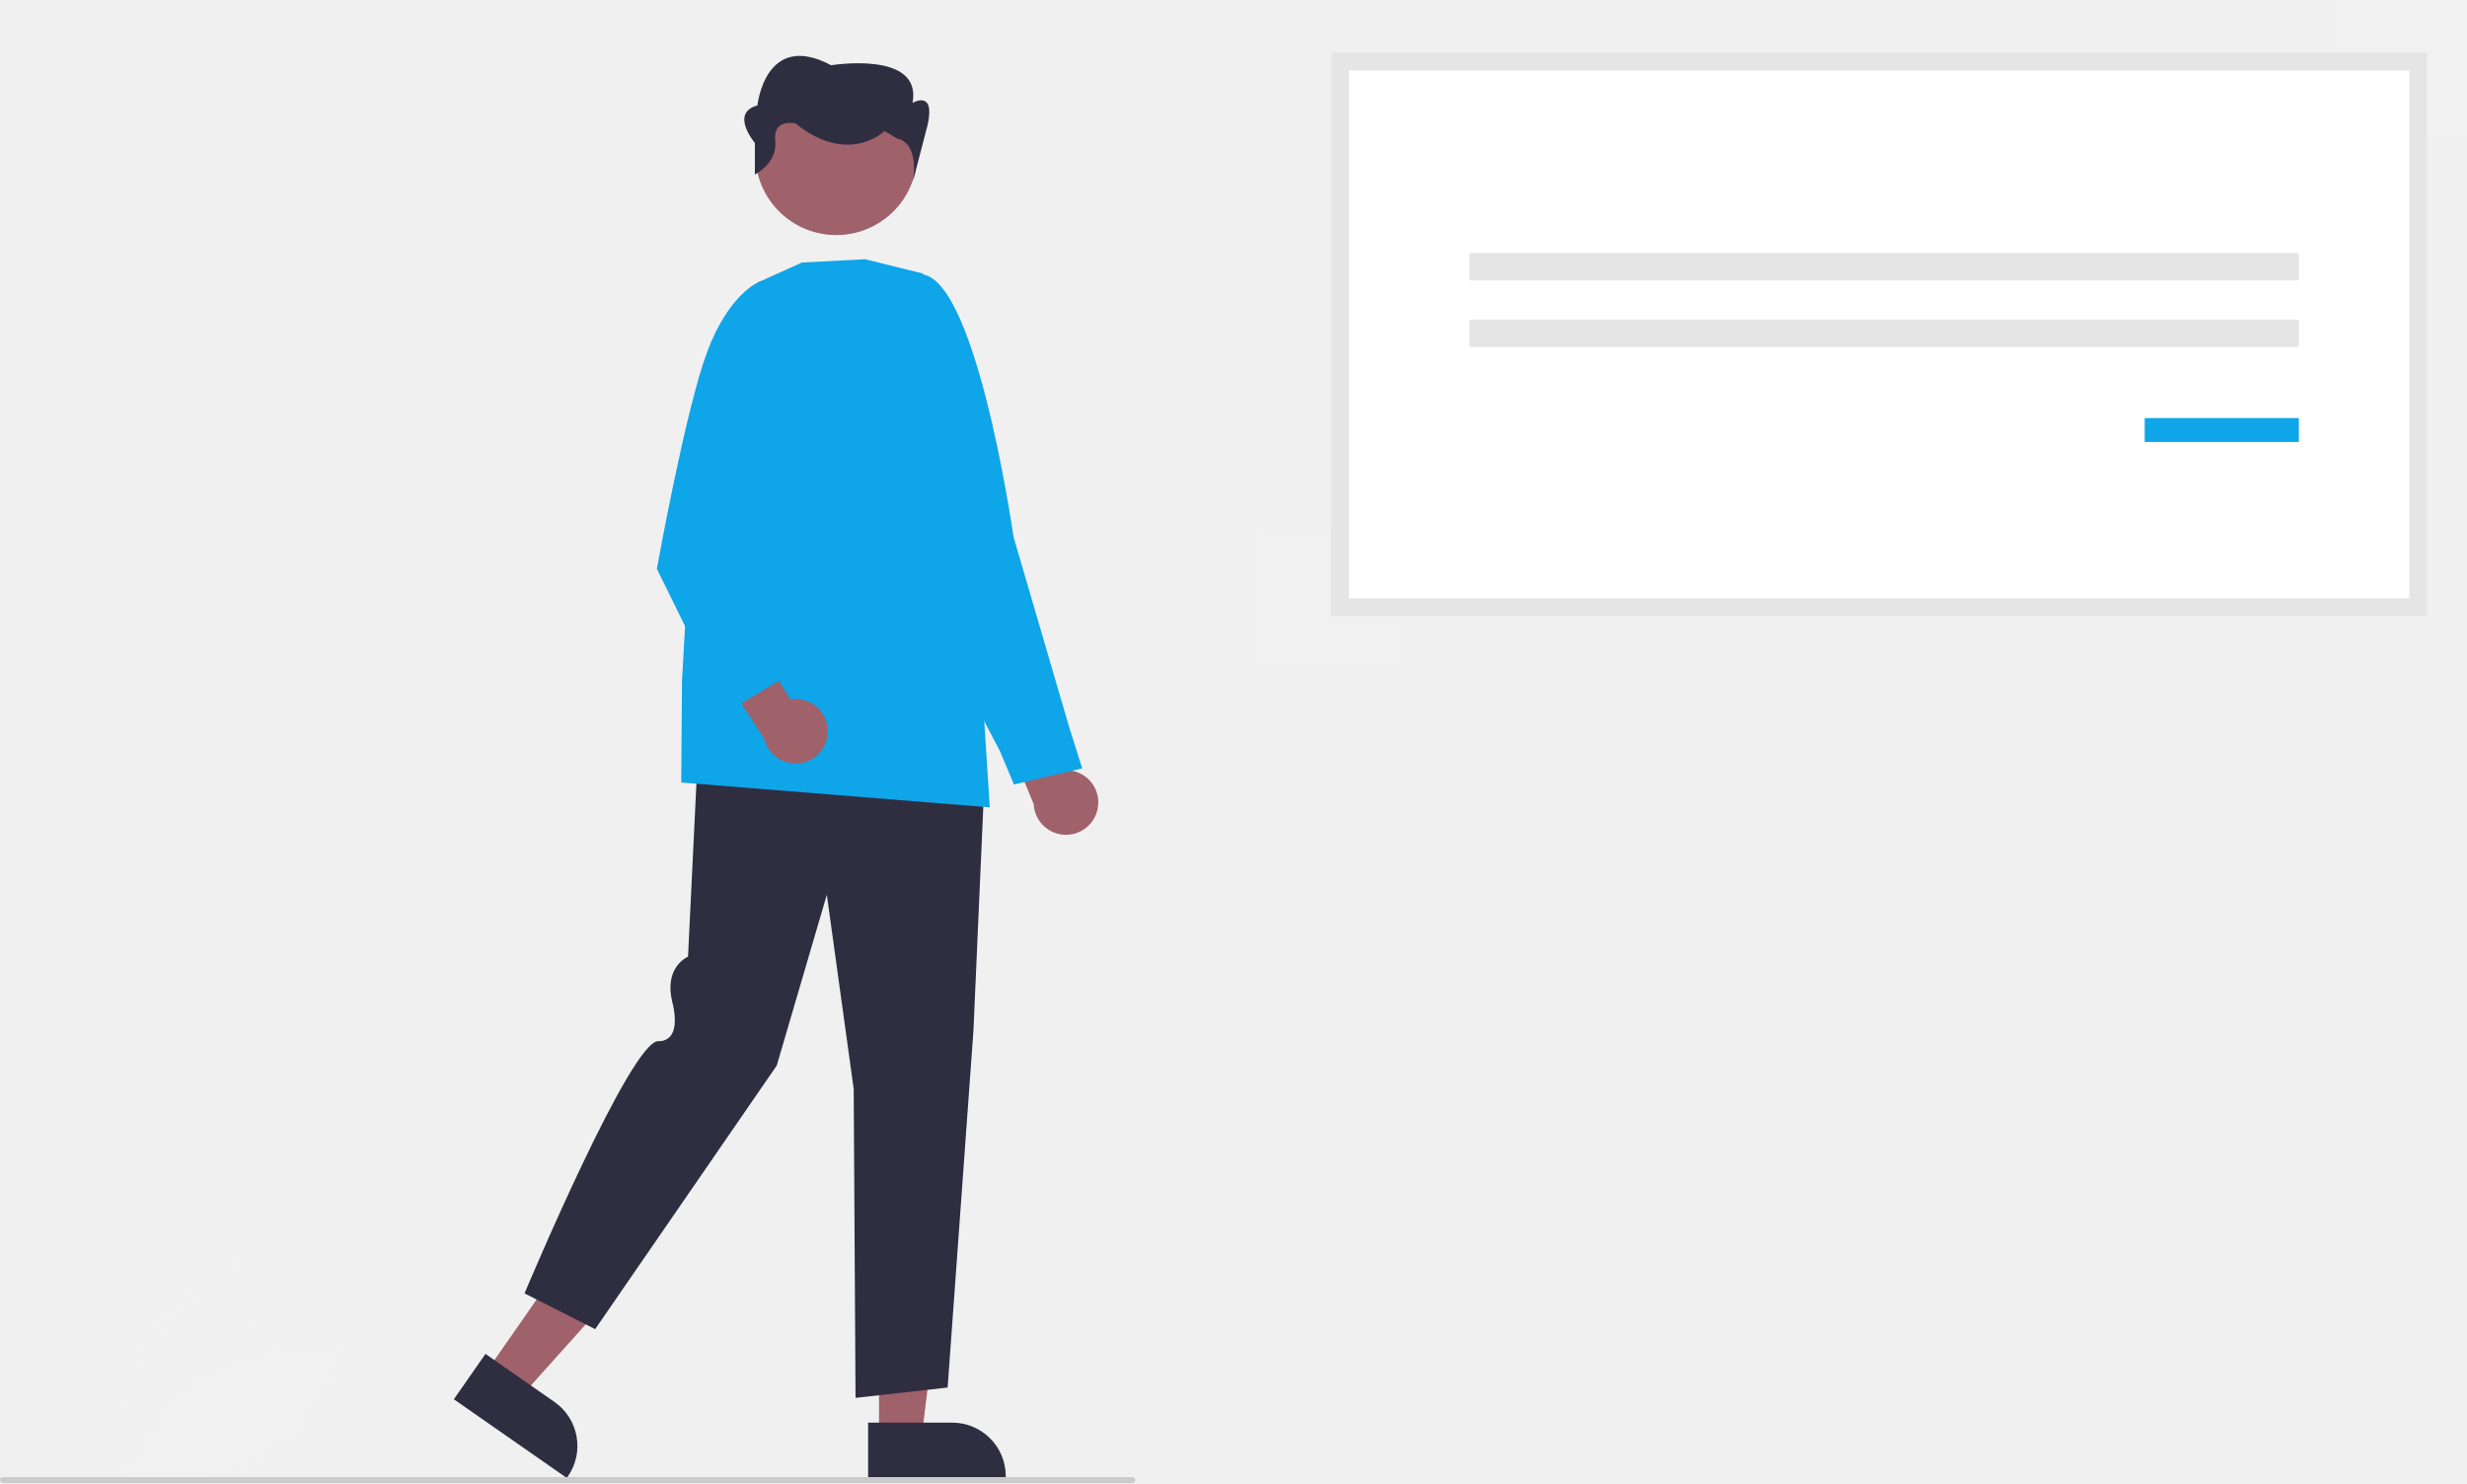
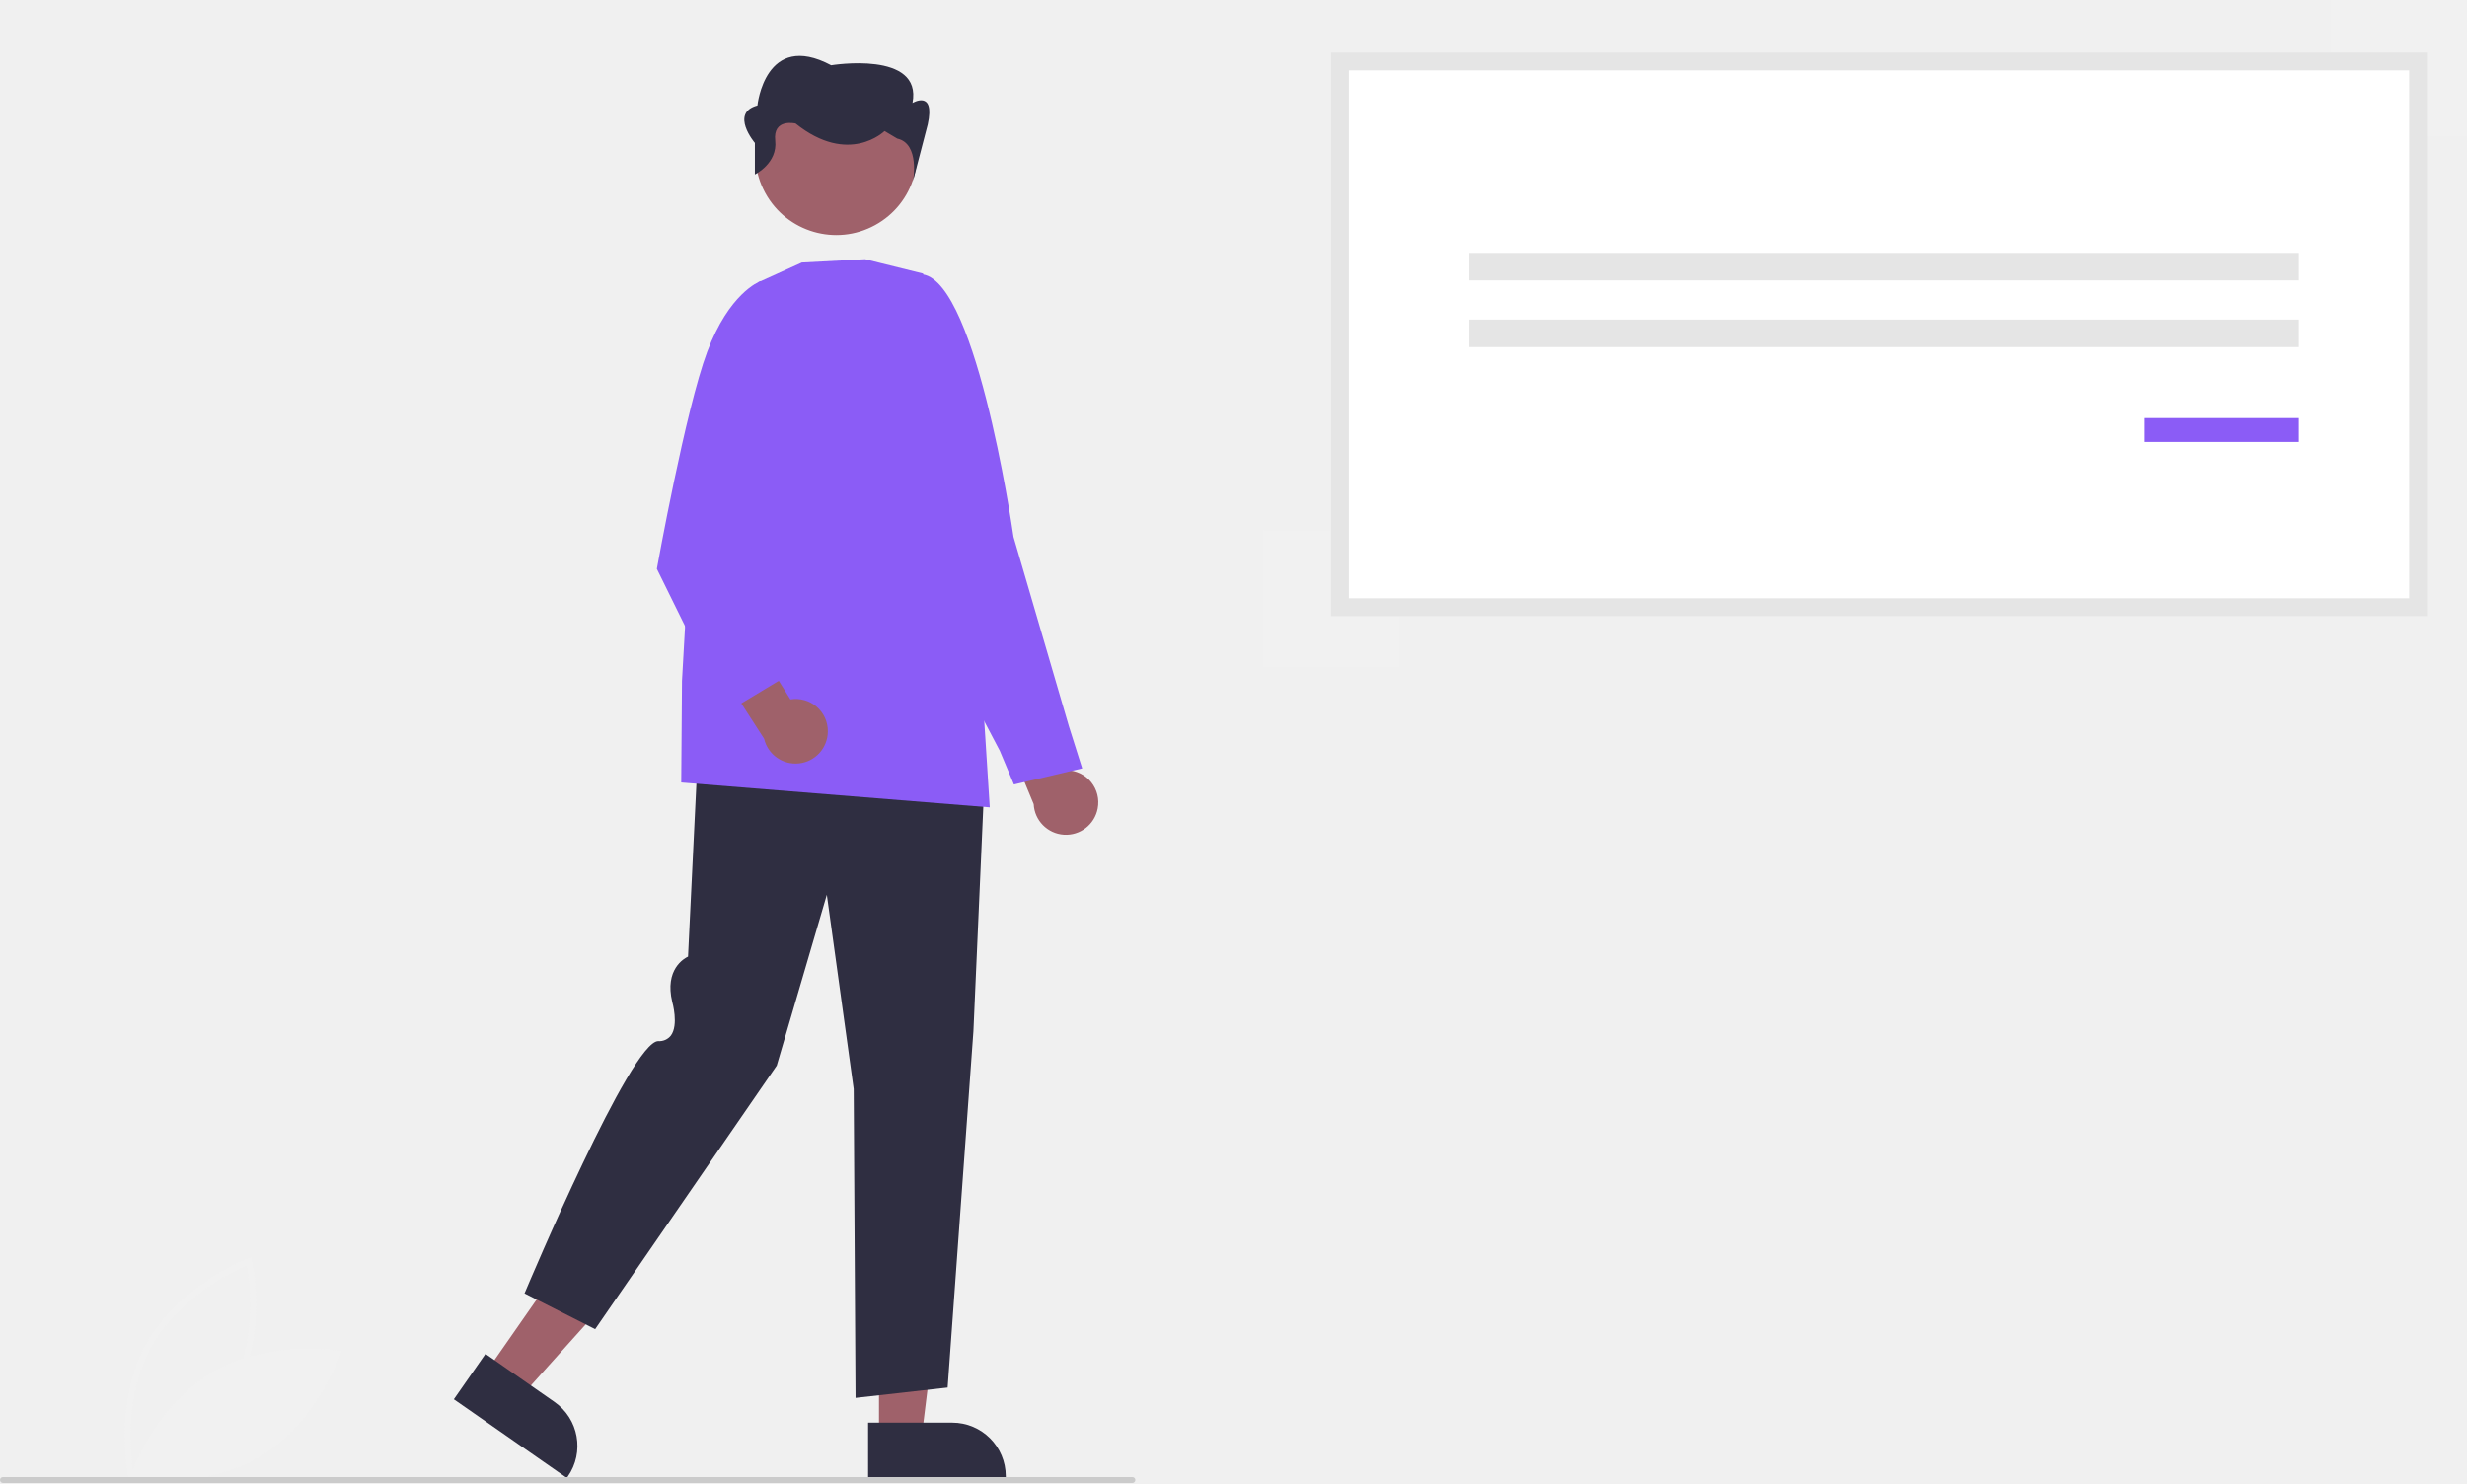
<svg xmlns="http://www.w3.org/2000/svg" data-name="Layer 1" width="832.206" height="500.356" viewBox="0 0 832.206 500.356">
  <path d="M227.317,699.06c-.056-.245-5.44-24.798,5.556-45.19,10.996-20.392,34.468-29.385,34.704-29.474l1.073-.402.253,1.118c.056.245,5.44,24.798-5.556,45.19-10.996,20.392-34.468,29.385-34.704,29.474l-1.073.402Zm39.862-72.338c-4.702,2.022-23.258,10.874-32.545,28.097-9.288,17.225-6.486,37.594-5.592,42.631,4.7-2.018,23.249-10.855,32.545-28.097C270.874,652.129,268.072,631.762,267.178,626.722Z" transform="translate(-183.897 -199.8219)" fill="#f1f1f1" />
  <path d="M254.944,663.149c-19.761,11.889-27.371,35.503-27.371,35.503s24.428,4.339,44.188-7.55,27.371-35.503,27.371-35.503S274.704,651.26,254.944,663.149Z" transform="translate(-183.897 -199.8219)" fill="#f1f1f1" />
  <path d="M554.193,472.564a10.837,10.837,0,0,0-10.48-12.897l-9.151-23.012-15.341,2.15,13.379,32.317a10.896,10.896,0,0,0,21.592,1.443Z" transform="translate(-183.897 -199.8219)" fill="#9f616a" />
-   <path d="M525.93,464.479l-4.753-11.335-29.621-56.385,1.611-104.332.309-.041c18.954-2.504,31.778,84.829,32.315,88.548l18.716,64.008,4.455,14.108Z" transform="translate(-183.897 -199.8219)" fill="#0ea5e9" />
+   <path d="M525.93,464.479l-4.753-11.335-29.621-56.385,1.611-104.332.309-.041c18.954-2.504,31.778,84.829,32.315,88.548l18.716,64.008,4.455,14.108Z" transform="translate(-183.897 -199.8219)" fill="#8b5cf6" />
  <polygon points="296.518 484.658 310.92 484.657 317.771 429.106 296.515 429.107 296.518 484.658" fill="#9f616a" />
  <path d="M476.741,679.778l28.363-.001h.001a18.076,18.076,0,0,1,18.075,18.075v.587l-46.438.002Z" transform="translate(-183.897 -199.8219)" fill="#2f2e41" />
  <polygon points="164.095 462.715 175.912 470.949 213.294 429.291 195.854 417.138 164.095 462.715" fill="#9f616a" />
  <path d="M347.667,656.579l23.271,16.216.001.001a18.076,18.076,0,0,1,4.495,25.164l-.336.482L336.997,671.891Z" transform="translate(-183.897 -199.8219)" fill="#2f2e41" />
  <path d="M472.5,671.422l-.622-104.21L462.815,501.686,445.92,559.31l-.033.047-61.225,88.885-23.823-12.07.131-.31c1.456-3.463,35.762-84.794,44.983-84.794a4.98,4.98,0,0,0,4.242-1.864c2.706-3.614.502-11.283.48-11.36-2.64-10.946,3.997-14.674,5.319-15.296l3.556-73.397.369.025,96.39,6.761-4.044,91.766-8.699,120.232-.299.034Z" transform="translate(-183.897 -199.8219)" fill="#2f2e41" />
-   <path d="M517.781,472.202l-.417-.034L413.7,463.812l.256-34.3,5.074-89.558.029-.062,20.663-44.859,14.647-6.633,21.37-1.125.052.013,19.503,4.832,20.288,145.639Z" transform="translate(-183.897 -199.8219)" fill="#0ea5e9" />
+   <path d="M517.781,472.202l-.417-.034L413.7,463.812l.256-34.3,5.074-89.558.029-.062,20.663-44.859,14.647-6.633,21.37-1.125.052.013,19.503,4.832,20.288,145.639Z" transform="translate(-183.897 -199.8219)" fill="#8b5cf6" />
  <circle cx="465.995" cy="251.83" r="27.294" transform="translate(-247.5841 54.55847) rotate(-28.66324)" fill="#9f616a" />
  <path d="M438.546,258.681v-10.634s-8.576-10.1.858-12.645c0,0,2.573-25.443,24.87-13.57,0,0,30.873-5.089,27.443,12.721,0,0,7.718-4.65,5.146,7.224L491.887,260.904s2.403-12.634-5.315-14.33l-4.288-2.544s-12.006,11.873-30.016-2.544c0,0-7.718-1.842-6.861,5.791S438.546,258.681,438.546,258.681Z" transform="translate(-183.897 -199.8219)" fill="#2f2e41" />
  <path d="M463.154,446.587a10.837,10.837,0,0,0-12.624-10.807l-13.132-20.997-14.706,4.868,18.961,29.391a10.896,10.896,0,0,0,21.5-2.456Z" transform="translate(-183.897 -199.8219)" fill="#9f616a" />
-   <path d="M429.236,439.969l-23.758-48.235.021-.117c.096-.534,9.659-53.634,16.973-73.152,7.36-19.641,17.436-23.585,17.861-23.743l.213-.079,9.034,8.665-12.514,83.527,13.489,40.284Z" transform="translate(-183.897 -199.8219)" fill="#0ea5e9" />
+   <path d="M429.236,439.969l-23.758-48.235.021-.117c.096-.534,9.659-53.634,16.973-73.152,7.36-19.641,17.436-23.585,17.861-23.743l.213-.079,9.034,8.665-12.514,83.527,13.489,40.284Z" transform="translate(-183.897 -199.8219)" fill="#8b5cf6" />
  <rect x="786.206" width="46" height="46" fill="#f1f1f1" />
  <rect x="426.206" y="179" width="46" height="46" fill="#f1f1f1" />
  <path d="M635.922,404.665H999.597V220.556H635.922Z" transform="translate(-183.897 -199.8219)" fill="#fff" />
  <path d="M1002.597,407.665H632.922V217.556h369.675Zm-363.675-6h357.675V223.556H638.922Z" transform="translate(-183.897 -199.8219)" fill="#e5e5e5" />
  <rect x="495.678" y="85.316" width="279.806" height="9.279" fill="#e5e5e5" />
  <rect x="495.678" y="107.819" width="279.806" height="9.279" fill="#e5e5e5" />
-   <rect x="723.484" y="141.045" width="52" height="8.053" fill="#0ea5e9" />
+   <rect x="723.484" y="141.045" width="52" height="8.053" fill="#8b5cf6" />
  <path d="M565.897,700.138h-381a1,1,0,1,1,0-2h381a1,1,0,0,1,0,2Z" transform="translate(-183.897 -199.8219)" fill="#cbcbcb" />
</svg>
